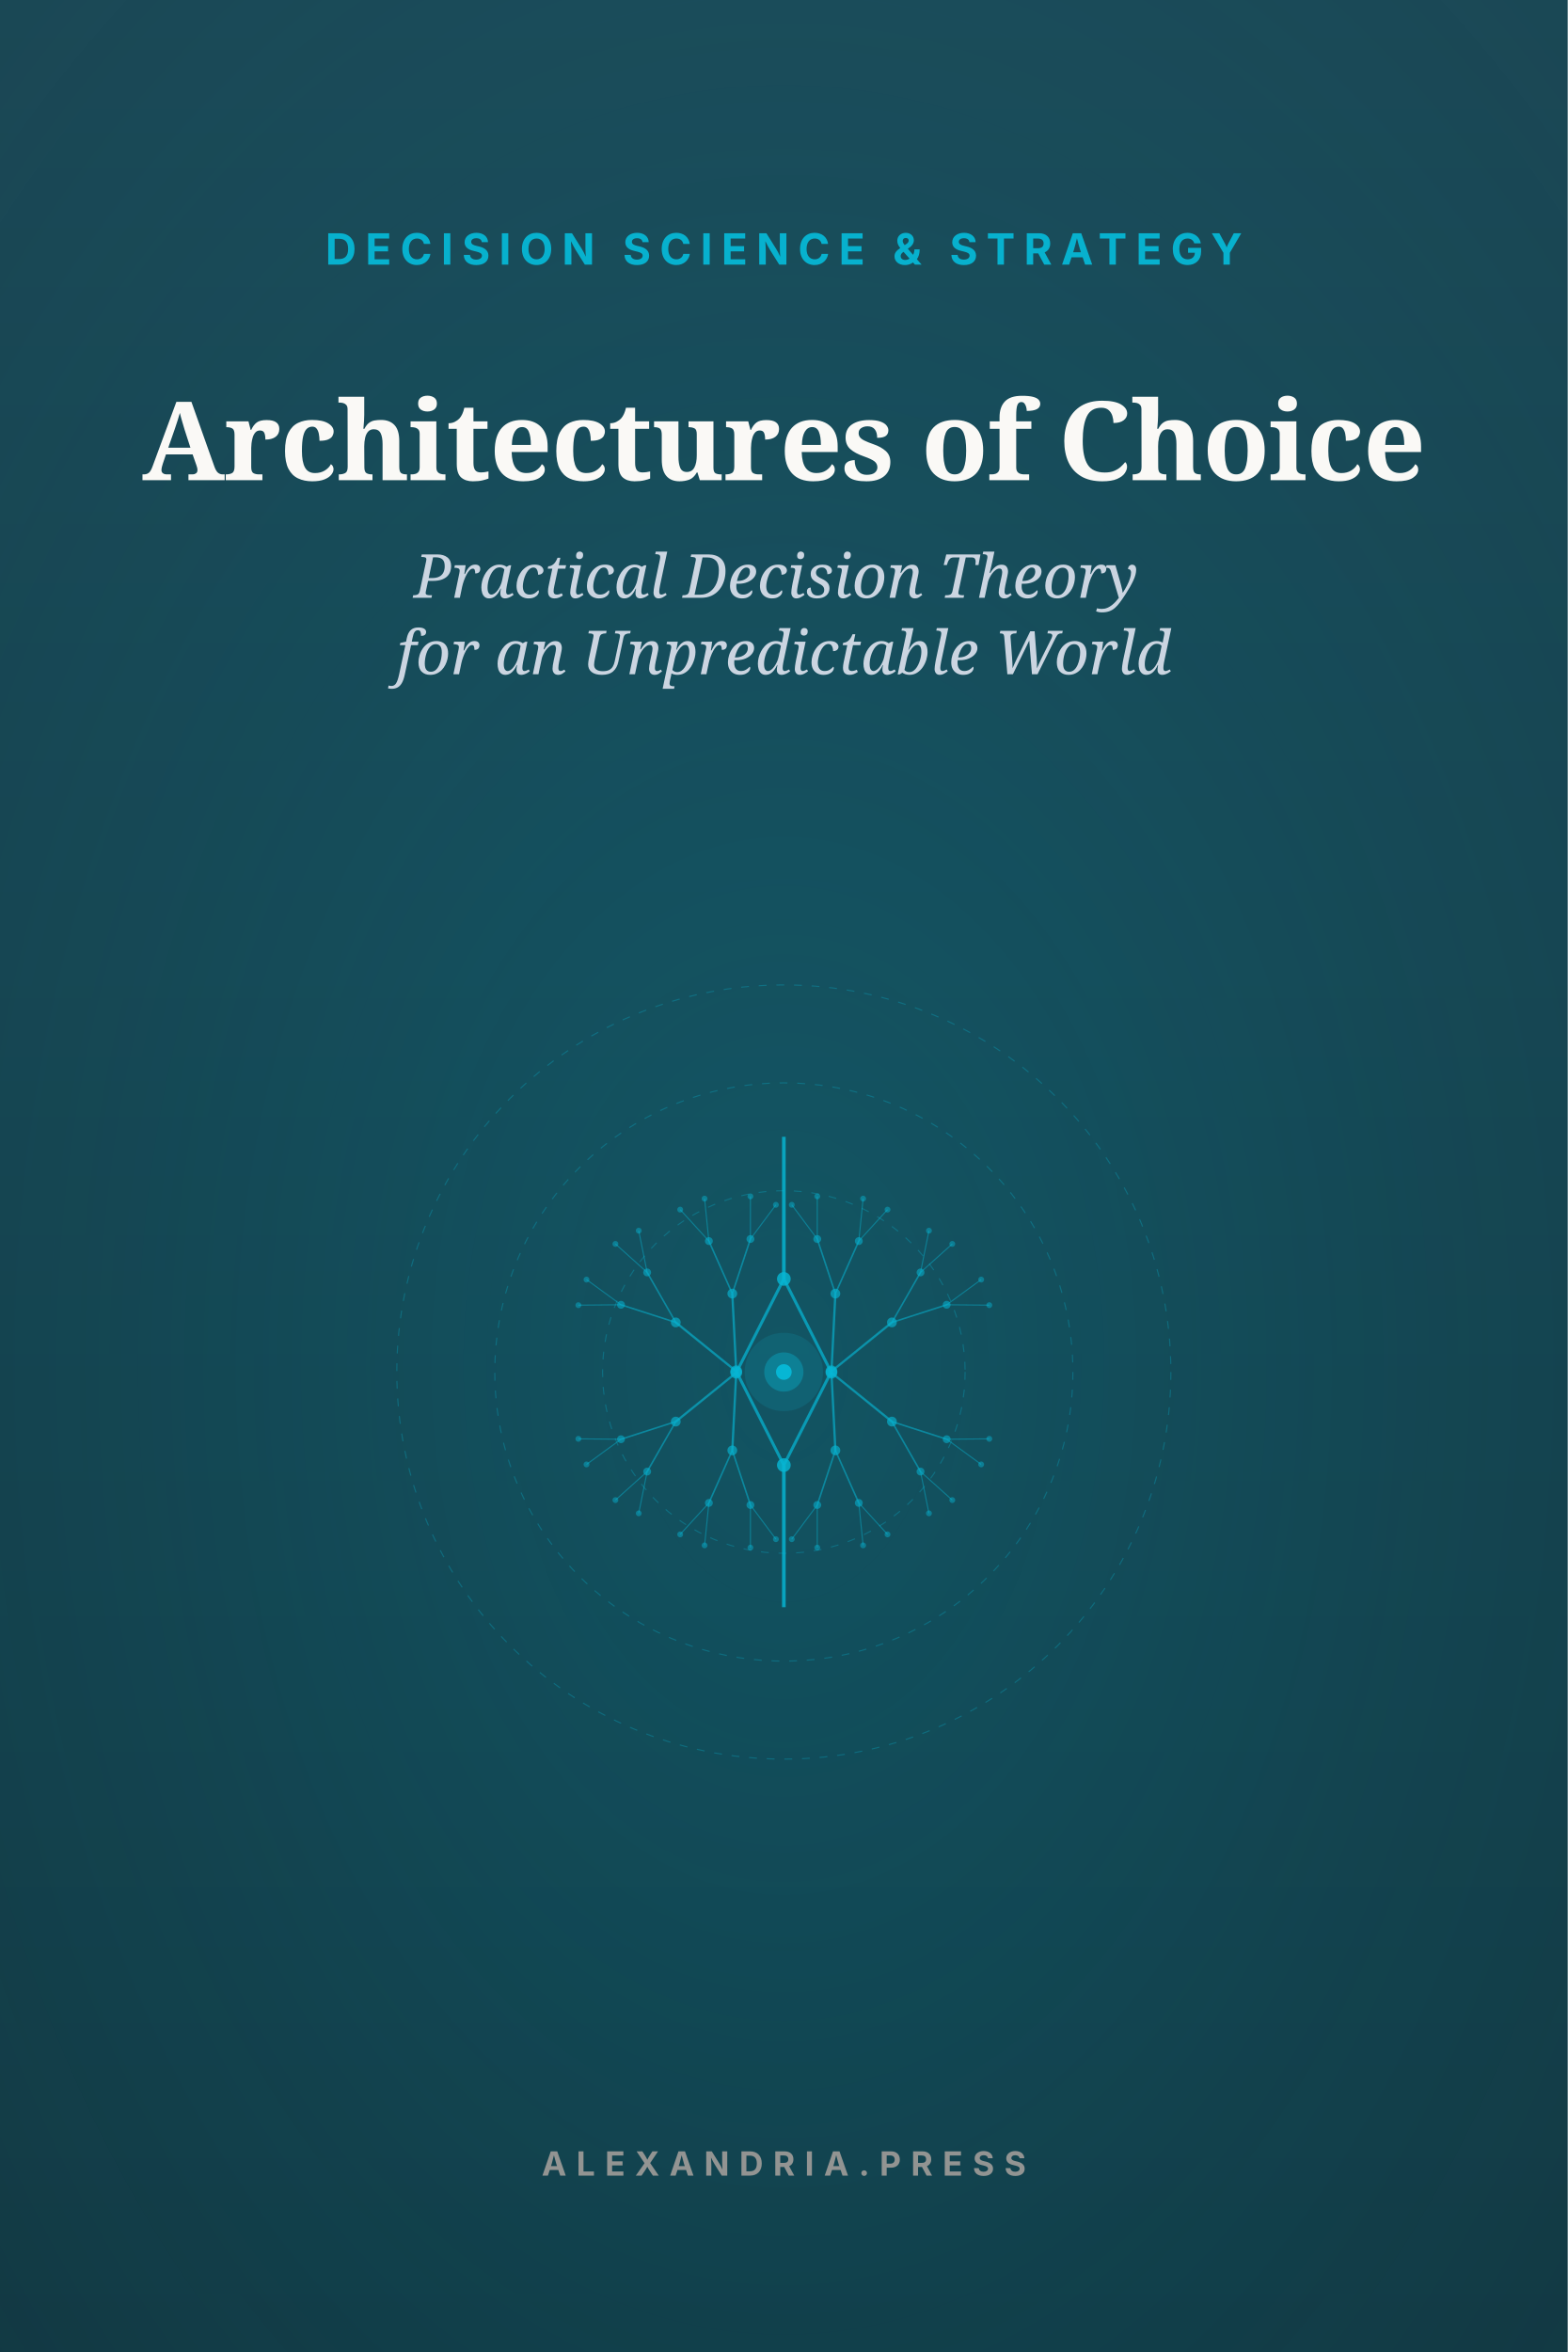
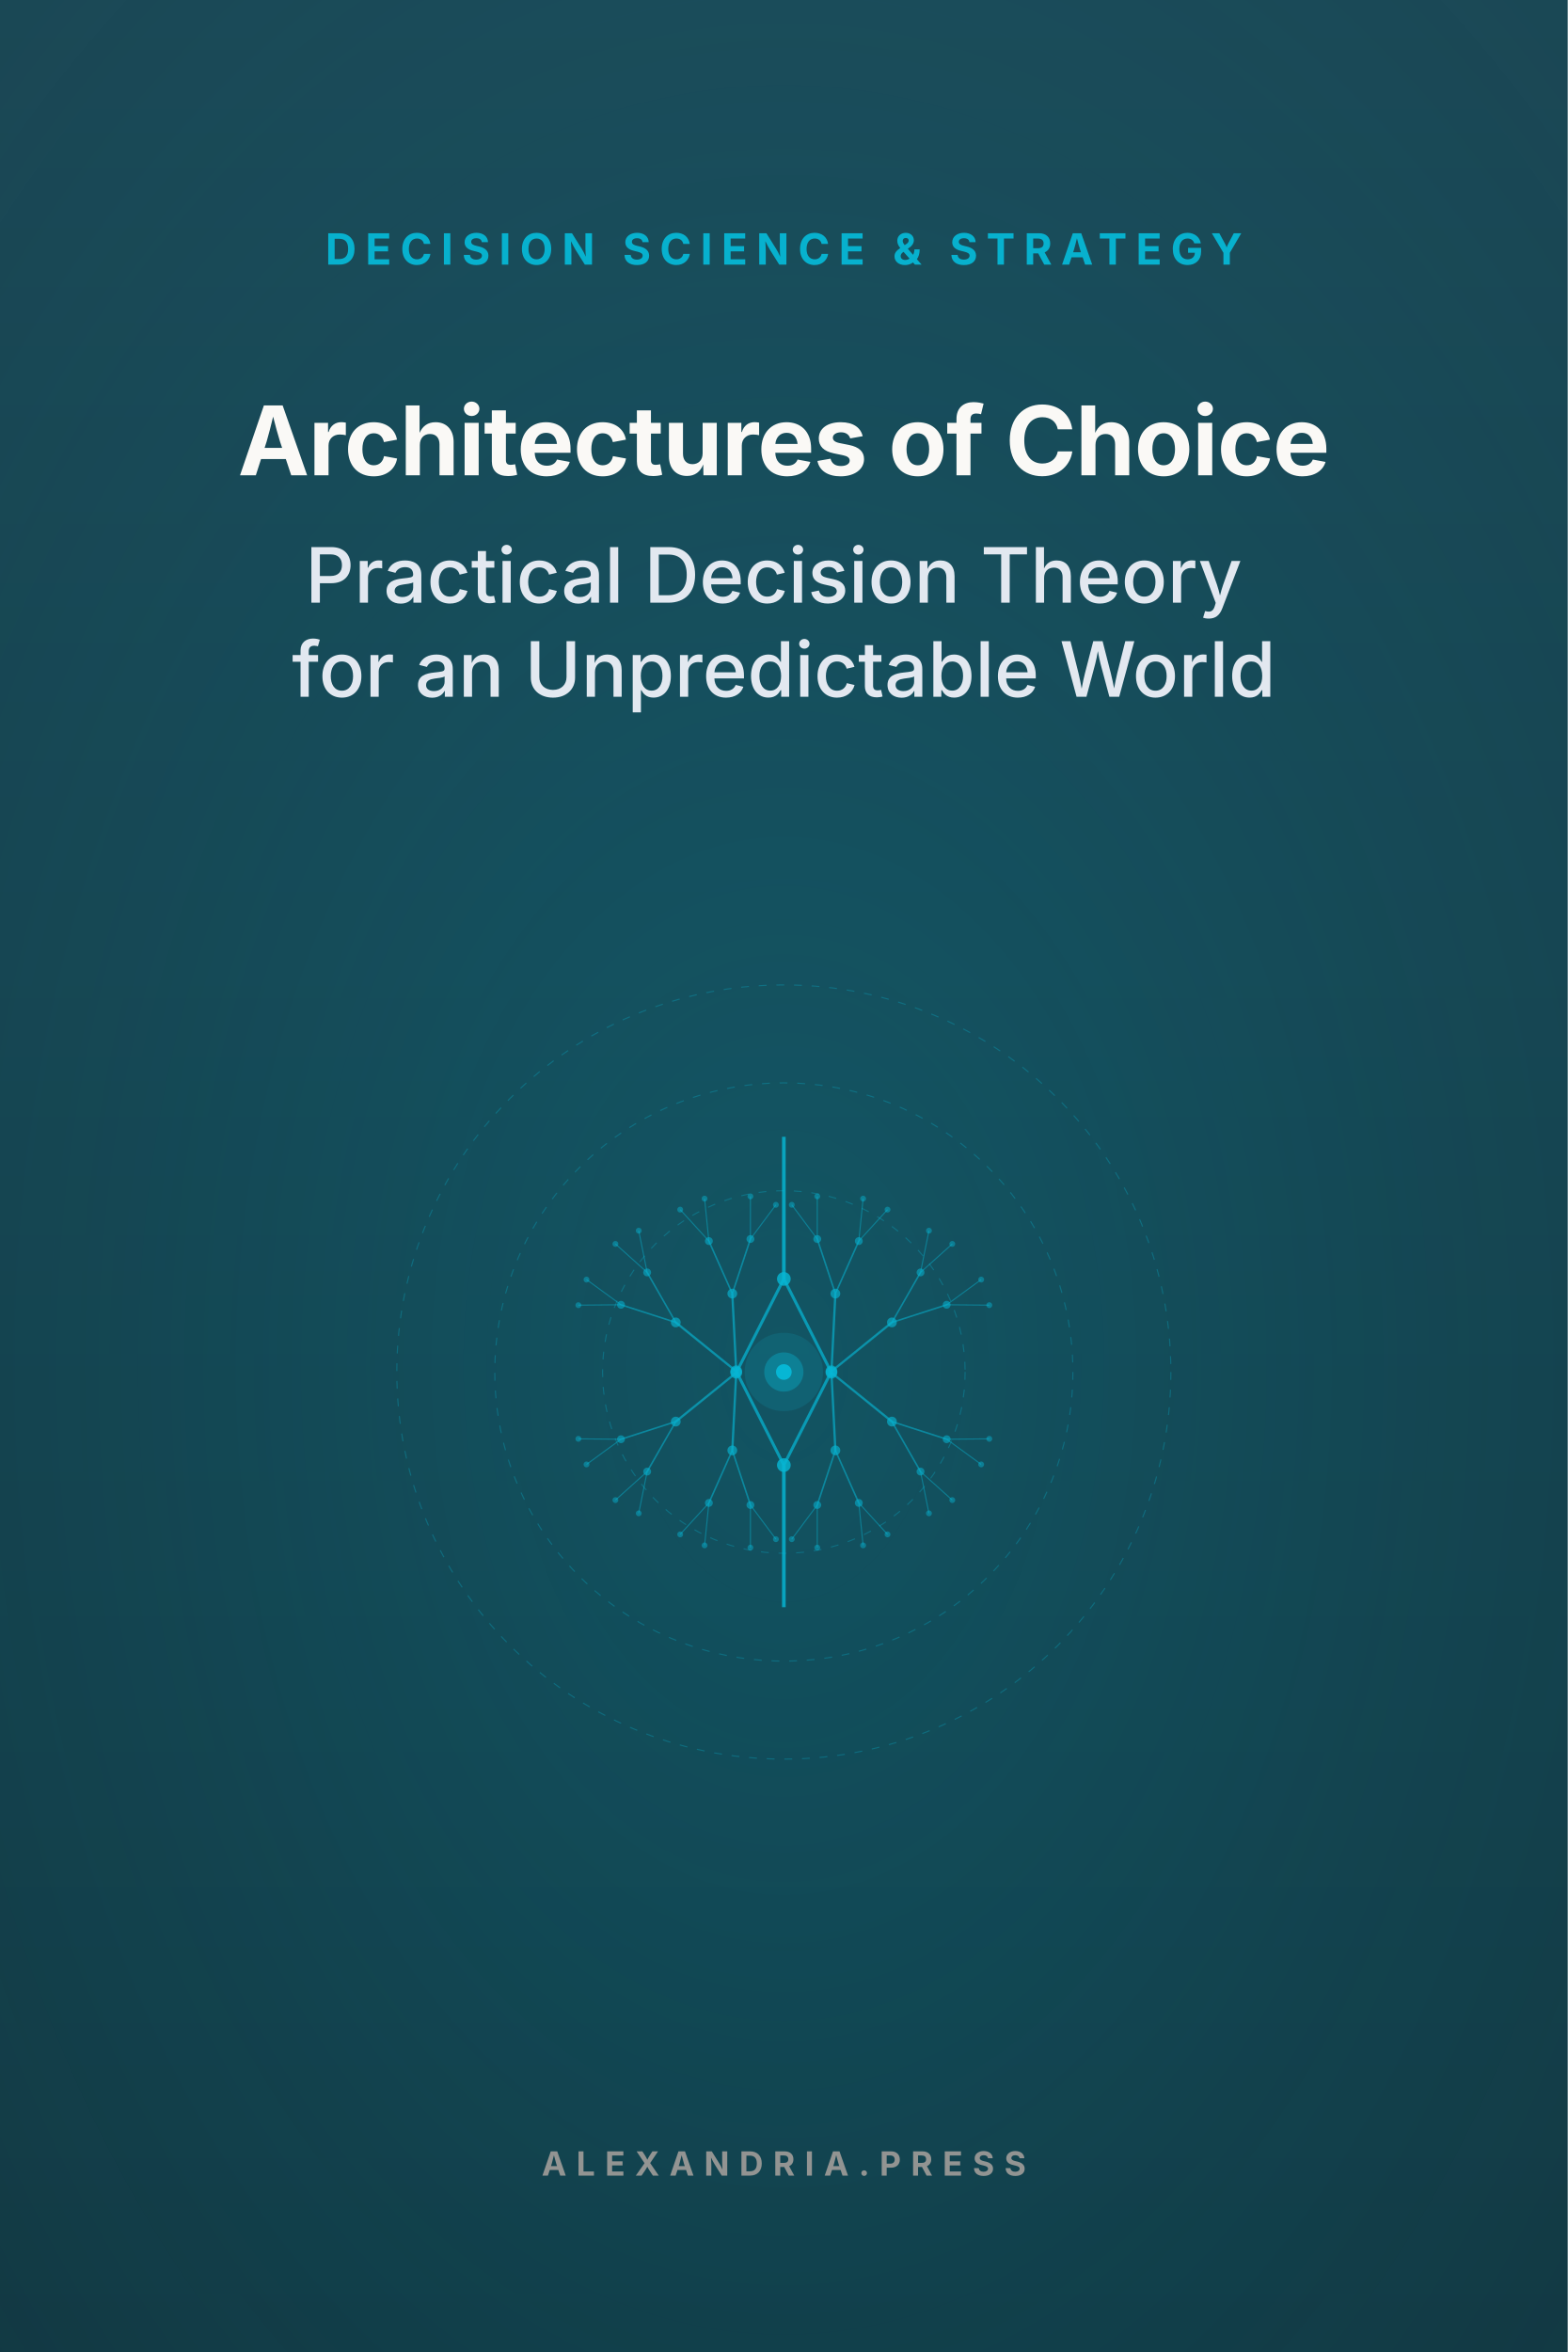
<svg xmlns="http://www.w3.org/2000/svg" viewBox="0 0 1600 2400" width="100%" height="100%">
  <defs>
    <linearGradient id="bg-architectures-of-choice" x1="0%" y1="0%" x2="0%" y2="100%">
      <stop offset="0%" stop-color="#1c3e4a" />
      <stop offset="60%" stop-color="#16323b" />
      <stop offset="100%" stop-color="#132b33" />
    </linearGradient>
    <radialGradient id="halo-architectures-of-choice" cx="50%" cy="58%" r="75%">
      <stop offset="0%" stop-color="#06b6d4" stop-opacity="0.26" />
      <stop offset="55%" stop-color="#06b6d4" stop-opacity="0.15" />
      <stop offset="100%" stop-color="#06b6d4" stop-opacity="0.08" />
    </radialGradient>
  </defs>
  <rect width="1600" height="2400" fill="url(#bg-architectures-of-choice)" />
  <rect width="1600" height="2400" fill="url(#halo-architectures-of-choice)" />
  <g text-anchor="middle" font-family="'Inter', -apple-system, sans-serif">
    <text x="800" y="270" font-size="44" font-weight="700" letter-spacing="9" fill="#06b6d4" opacity="0.95">DECISION SCIENCE &amp; STRATEGY</text>
  </g>
  <g text-anchor="middle">
-     <text x="800" y="490" font-family="'Literata', Georgia, serif" font-size="112" font-weight="700" letter-spacing="-0.01em" fill="#faf9f6">
+     <text x="800" y="485" font-family="'Inter', -apple-system, BlinkMacSystemFont, 'Segoe UI', sans-serif" font-size="98" font-weight="700" letter-spacing="-0.01em" fill="#faf9f6">
      Architectures of Choice
    </text>
-     <text x="800" y="610" font-family="'Literata', Georgia, serif" font-size="62" font-weight="400" font-style="italic" fill="#cbd5e1">
+     <text x="800" y="615" font-family="'Inter', -apple-system, BlinkMacSystemFont, 'Segoe UI', sans-serif" font-size="78" font-weight="500" fill="#e2e8f0">
      <tspan x="800" dy="0">Practical Decision Theory</tspan>
-       <tspan x="800" dy="78">for an Unpredictable World</tspan>
+       <tspan x="800" dy="96">for an Unpredictable World</tspan>
    </text>
  </g>
  <g class="emblem-choice">
    <circle cx="800" cy="1400" r="185" stroke="#06b6d4" stroke-width="1.1" stroke-dasharray="8,10" fill="none" opacity="0.3" />
    <circle cx="800" cy="1400" r="295" stroke="#06b6d4" stroke-width="1.1" stroke-dasharray="8,10" fill="none" opacity="0.3" />
    <circle cx="800" cy="1400" r="395" stroke="#06b6d4" stroke-width="1.1" stroke-dasharray="8,10" fill="none" opacity="0.3" />
    <line x1="800.0" y1="1640.0" x2="800.0" y2="1495.0" stroke="#06b6d4" stroke-width="3.7" opacity="0.81" />
    <circle cx="800.0" cy="1495.0" r="7.0" fill="#06b6d4" opacity="0.81" />
    <line x1="800.0" y1="1495.0" x2="751.4" y2="1399.3" stroke="#06b6d4" stroke-width="3.0" opacity="0.72" />
    <circle cx="751.4" cy="1399.3" r="6.0" fill="#06b6d4" opacity="0.72" />
    <line x1="751.4" y1="1399.3" x2="689.7" y2="1349.4" stroke="#06b6d4" stroke-width="2.3" opacity="0.63" />
    <circle cx="689.7" cy="1349.4" r="5.0" fill="#06b6d4" opacity="0.63" />
    <line x1="689.7" y1="1349.4" x2="633.8" y2="1331.4" stroke="#06b6d4" stroke-width="1.6" opacity="0.54" />
    <circle cx="633.8" cy="1331.4" r="4.0" fill="#06b6d4" opacity="0.54" />
    <line x1="633.8" y1="1331.4" x2="590.3" y2="1331.8" stroke="#06b6d4" stroke-width="1.1" opacity="0.45" />
    <circle cx="590.3" cy="1331.8" r="3.0" fill="#06b6d4" opacity="0.45" />
    <line x1="633.8" y1="1331.4" x2="598.6" y2="1305.7" stroke="#06b6d4" stroke-width="1.1" opacity="0.45" />
    <circle cx="598.6" cy="1305.7" r="3.0" fill="#06b6d4" opacity="0.45" />
    <line x1="689.7" y1="1349.4" x2="660.5" y2="1298.4" stroke="#06b6d4" stroke-width="1.6" opacity="0.54" />
    <circle cx="660.5" cy="1298.4" r="4.0" fill="#06b6d4" opacity="0.54" />
    <line x1="660.5" y1="1298.4" x2="628.1" y2="1269.3" stroke="#06b6d4" stroke-width="1.1" opacity="0.45" />
    <circle cx="628.1" cy="1269.3" r="3.0" fill="#06b6d4" opacity="0.45" />
    <line x1="660.5" y1="1298.4" x2="651.9" y2="1255.8" stroke="#06b6d4" stroke-width="1.1" opacity="0.45" />
    <circle cx="651.9" cy="1255.8" r="3.0" fill="#06b6d4" opacity="0.45" />
    <line x1="751.4" y1="1399.3" x2="747.4" y2="1320.0" stroke="#06b6d4" stroke-width="2.3" opacity="0.63" />
    <circle cx="747.4" cy="1320.0" r="5.0" fill="#06b6d4" opacity="0.63" />
    <line x1="747.4" y1="1320.0" x2="723.5" y2="1266.4" stroke="#06b6d4" stroke-width="1.6" opacity="0.54" />
    <circle cx="723.5" cy="1266.4" r="4.0" fill="#06b6d4" opacity="0.54" />
    <line x1="723.5" y1="1266.4" x2="694.2" y2="1234.3" stroke="#06b6d4" stroke-width="1.1" opacity="0.45" />
    <circle cx="694.2" cy="1234.3" r="3.0" fill="#06b6d4" opacity="0.45" />
    <line x1="723.5" y1="1266.4" x2="719.1" y2="1223.1" stroke="#06b6d4" stroke-width="1.1" opacity="0.45" />
    <circle cx="719.1" cy="1223.1" r="3.0" fill="#06b6d4" opacity="0.45" />
    <line x1="747.4" y1="1320.0" x2="765.9" y2="1264.3" stroke="#06b6d4" stroke-width="1.6" opacity="0.54" />
    <circle cx="765.9" cy="1264.3" r="4.0" fill="#06b6d4" opacity="0.54" />
    <line x1="765.9" y1="1264.3" x2="765.9" y2="1220.8" stroke="#06b6d4" stroke-width="1.1" opacity="0.45" />
    <circle cx="765.9" cy="1220.8" r="3.0" fill="#06b6d4" opacity="0.45" />
    <line x1="765.9" y1="1264.3" x2="791.9" y2="1229.4" stroke="#06b6d4" stroke-width="1.1" opacity="0.45" />
    <circle cx="791.9" cy="1229.4" r="3.0" fill="#06b6d4" opacity="0.45" />
    <line x1="800.0" y1="1495.0" x2="848.6" y2="1399.3" stroke="#06b6d4" stroke-width="3.0" opacity="0.72" />
    <circle cx="848.6" cy="1399.3" r="6.0" fill="#06b6d4" opacity="0.72" />
    <line x1="848.6" y1="1399.3" x2="852.6" y2="1320.0" stroke="#06b6d4" stroke-width="2.3" opacity="0.63" />
    <circle cx="852.6" cy="1320.0" r="5.0" fill="#06b6d4" opacity="0.63" />
    <line x1="852.6" y1="1320.0" x2="834.1" y2="1264.3" stroke="#06b6d4" stroke-width="1.6" opacity="0.54" />
    <circle cx="834.1" cy="1264.3" r="4.0" fill="#06b6d4" opacity="0.54" />
    <line x1="834.1" y1="1264.3" x2="808.1" y2="1229.4" stroke="#06b6d4" stroke-width="1.1" opacity="0.45" />
    <circle cx="808.1" cy="1229.4" r="3.0" fill="#06b6d4" opacity="0.45" />
    <line x1="834.1" y1="1264.3" x2="834.1" y2="1220.8" stroke="#06b6d4" stroke-width="1.1" opacity="0.45" />
    <circle cx="834.1" cy="1220.8" r="3.0" fill="#06b6d4" opacity="0.45" />
    <line x1="852.6" y1="1320.0" x2="876.5" y2="1266.4" stroke="#06b6d4" stroke-width="1.6" opacity="0.54" />
    <circle cx="876.5" cy="1266.4" r="4.0" fill="#06b6d4" opacity="0.54" />
    <line x1="876.5" y1="1266.4" x2="880.9" y2="1223.1" stroke="#06b6d4" stroke-width="1.1" opacity="0.45" />
    <circle cx="880.9" cy="1223.1" r="3.0" fill="#06b6d4" opacity="0.45" />
    <line x1="876.5" y1="1266.4" x2="905.8" y2="1234.3" stroke="#06b6d4" stroke-width="1.1" opacity="0.45" />
    <circle cx="905.8" cy="1234.3" r="3.0" fill="#06b6d4" opacity="0.45" />
    <line x1="848.6" y1="1399.3" x2="910.3" y2="1349.4" stroke="#06b6d4" stroke-width="2.3" opacity="0.63" />
    <circle cx="910.3" cy="1349.4" r="5.0" fill="#06b6d4" opacity="0.63" />
    <line x1="910.3" y1="1349.4" x2="939.5" y2="1298.4" stroke="#06b6d4" stroke-width="1.6" opacity="0.54" />
    <circle cx="939.5" cy="1298.4" r="4.0" fill="#06b6d4" opacity="0.54" />
    <line x1="939.5" y1="1298.4" x2="948.1" y2="1255.8" stroke="#06b6d4" stroke-width="1.1" opacity="0.45" />
    <circle cx="948.1" cy="1255.8" r="3.0" fill="#06b6d4" opacity="0.45" />
    <line x1="939.5" y1="1298.4" x2="971.9" y2="1269.3" stroke="#06b6d4" stroke-width="1.1" opacity="0.45" />
    <circle cx="971.9" cy="1269.3" r="3.0" fill="#06b6d4" opacity="0.45" />
    <line x1="910.3" y1="1349.4" x2="966.2" y2="1331.4" stroke="#06b6d4" stroke-width="1.6" opacity="0.54" />
    <circle cx="966.2" cy="1331.4" r="4.0" fill="#06b6d4" opacity="0.54" />
    <line x1="966.2" y1="1331.4" x2="1001.4" y2="1305.7" stroke="#06b6d4" stroke-width="1.1" opacity="0.45" />
    <circle cx="1001.4" cy="1305.7" r="3.0" fill="#06b6d4" opacity="0.45" />
    <line x1="966.2" y1="1331.4" x2="1009.7" y2="1331.8" stroke="#06b6d4" stroke-width="1.1" opacity="0.45" />
    <circle cx="1009.7" cy="1331.8" r="3.0" fill="#06b6d4" opacity="0.45" />
    <line x1="800.0" y1="1160.0" x2="800.0" y2="1305.0" stroke="#06b6d4" stroke-width="3.7" opacity="0.81" />
    <circle cx="800.0" cy="1305.0" r="7.0" fill="#06b6d4" opacity="0.81" />
    <line x1="800.0" y1="1305.0" x2="848.6" y2="1400.7" stroke="#06b6d4" stroke-width="3.0" opacity="0.72" />
    <circle cx="848.6" cy="1400.7" r="6.0" fill="#06b6d4" opacity="0.72" />
    <line x1="848.6" y1="1400.7" x2="910.3" y2="1450.6" stroke="#06b6d4" stroke-width="2.3" opacity="0.63" />
    <circle cx="910.3" cy="1450.6" r="5.0" fill="#06b6d4" opacity="0.63" />
    <line x1="910.3" y1="1450.6" x2="966.2" y2="1468.6" stroke="#06b6d4" stroke-width="1.6" opacity="0.54" />
    <circle cx="966.2" cy="1468.6" r="4.0" fill="#06b6d4" opacity="0.54" />
    <line x1="966.2" y1="1468.6" x2="1009.7" y2="1468.2" stroke="#06b6d4" stroke-width="1.1" opacity="0.45" />
    <circle cx="1009.7" cy="1468.2" r="3.0" fill="#06b6d4" opacity="0.45" />
    <line x1="966.2" y1="1468.6" x2="1001.4" y2="1494.3" stroke="#06b6d4" stroke-width="1.1" opacity="0.45" />
    <circle cx="1001.4" cy="1494.3" r="3.0" fill="#06b6d4" opacity="0.45" />
    <line x1="910.3" y1="1450.6" x2="939.5" y2="1501.6" stroke="#06b6d4" stroke-width="1.6" opacity="0.54" />
    <circle cx="939.5" cy="1501.6" r="4.0" fill="#06b6d4" opacity="0.54" />
    <line x1="939.5" y1="1501.6" x2="971.9" y2="1530.7" stroke="#06b6d4" stroke-width="1.1" opacity="0.45" />
    <circle cx="971.9" cy="1530.7" r="3.0" fill="#06b6d4" opacity="0.45" />
    <line x1="939.5" y1="1501.6" x2="948.1" y2="1544.2" stroke="#06b6d4" stroke-width="1.1" opacity="0.45" />
    <circle cx="948.1" cy="1544.2" r="3.0" fill="#06b6d4" opacity="0.45" />
    <line x1="848.6" y1="1400.7" x2="852.6" y2="1480.0" stroke="#06b6d4" stroke-width="2.3" opacity="0.63" />
    <circle cx="852.6" cy="1480.0" r="5.0" fill="#06b6d4" opacity="0.63" />
    <line x1="852.6" y1="1480.0" x2="876.5" y2="1533.6" stroke="#06b6d4" stroke-width="1.6" opacity="0.54" />
    <circle cx="876.5" cy="1533.6" r="4.0" fill="#06b6d4" opacity="0.54" />
    <line x1="876.5" y1="1533.6" x2="905.8" y2="1565.7" stroke="#06b6d4" stroke-width="1.1" opacity="0.45" />
    <circle cx="905.8" cy="1565.7" r="3.0" fill="#06b6d4" opacity="0.45" />
    <line x1="876.5" y1="1533.6" x2="880.9" y2="1576.9" stroke="#06b6d4" stroke-width="1.1" opacity="0.45" />
    <circle cx="880.9" cy="1576.9" r="3.0" fill="#06b6d4" opacity="0.45" />
    <line x1="852.6" y1="1480.0" x2="834.1" y2="1535.7" stroke="#06b6d4" stroke-width="1.6" opacity="0.54" />
    <circle cx="834.1" cy="1535.7" r="4.0" fill="#06b6d4" opacity="0.54" />
    <line x1="834.1" y1="1535.7" x2="834.1" y2="1579.2" stroke="#06b6d4" stroke-width="1.1" opacity="0.45" />
    <circle cx="834.1" cy="1579.2" r="3.0" fill="#06b6d4" opacity="0.45" />
    <line x1="834.1" y1="1535.7" x2="808.1" y2="1570.6" stroke="#06b6d4" stroke-width="1.1" opacity="0.45" />
    <circle cx="808.1" cy="1570.6" r="3.0" fill="#06b6d4" opacity="0.45" />
    <line x1="800.0" y1="1305.0" x2="751.4" y2="1400.7" stroke="#06b6d4" stroke-width="3.0" opacity="0.72" />
    <circle cx="751.4" cy="1400.7" r="6.0" fill="#06b6d4" opacity="0.72" />
    <line x1="751.4" y1="1400.7" x2="747.4" y2="1480.0" stroke="#06b6d4" stroke-width="2.3" opacity="0.63" />
    <circle cx="747.4" cy="1480.0" r="5.0" fill="#06b6d4" opacity="0.63" />
    <line x1="747.4" y1="1480.0" x2="765.9" y2="1535.7" stroke="#06b6d4" stroke-width="1.6" opacity="0.54" />
    <circle cx="765.9" cy="1535.7" r="4.0" fill="#06b6d4" opacity="0.54" />
    <line x1="765.9" y1="1535.7" x2="791.9" y2="1570.6" stroke="#06b6d4" stroke-width="1.1" opacity="0.45" />
    <circle cx="791.9" cy="1570.6" r="3.0" fill="#06b6d4" opacity="0.45" />
    <line x1="765.9" y1="1535.7" x2="765.9" y2="1579.2" stroke="#06b6d4" stroke-width="1.1" opacity="0.45" />
    <circle cx="765.9" cy="1579.2" r="3.0" fill="#06b6d4" opacity="0.45" />
    <line x1="747.4" y1="1480.0" x2="723.5" y2="1533.6" stroke="#06b6d4" stroke-width="1.6" opacity="0.54" />
    <circle cx="723.5" cy="1533.6" r="4.0" fill="#06b6d4" opacity="0.54" />
    <line x1="723.5" y1="1533.6" x2="719.1" y2="1576.9" stroke="#06b6d4" stroke-width="1.1" opacity="0.45" />
    <circle cx="719.1" cy="1576.9" r="3.0" fill="#06b6d4" opacity="0.45" />
    <line x1="723.5" y1="1533.6" x2="694.2" y2="1565.7" stroke="#06b6d4" stroke-width="1.1" opacity="0.45" />
    <circle cx="694.2" cy="1565.7" r="3.0" fill="#06b6d4" opacity="0.45" />
    <line x1="751.4" y1="1400.7" x2="689.7" y2="1450.6" stroke="#06b6d4" stroke-width="2.3" opacity="0.63" />
    <circle cx="689.7" cy="1450.6" r="5.0" fill="#06b6d4" opacity="0.63" />
    <line x1="689.7" y1="1450.6" x2="660.5" y2="1501.6" stroke="#06b6d4" stroke-width="1.6" opacity="0.54" />
    <circle cx="660.5" cy="1501.6" r="4.0" fill="#06b6d4" opacity="0.54" />
    <line x1="660.5" y1="1501.6" x2="651.9" y2="1544.2" stroke="#06b6d4" stroke-width="1.1" opacity="0.45" />
    <circle cx="651.9" cy="1544.2" r="3.0" fill="#06b6d4" opacity="0.45" />
    <line x1="660.5" y1="1501.6" x2="628.1" y2="1530.7" stroke="#06b6d4" stroke-width="1.1" opacity="0.45" />
    <circle cx="628.1" cy="1530.7" r="3.0" fill="#06b6d4" opacity="0.45" />
    <line x1="689.7" y1="1450.6" x2="633.8" y2="1468.6" stroke="#06b6d4" stroke-width="1.6" opacity="0.54" />
    <circle cx="633.8" cy="1468.6" r="4.0" fill="#06b6d4" opacity="0.54" />
    <line x1="633.8" y1="1468.6" x2="598.6" y2="1494.3" stroke="#06b6d4" stroke-width="1.1" opacity="0.45" />
    <circle cx="598.6" cy="1494.3" r="3.0" fill="#06b6d4" opacity="0.45" />
    <line x1="633.8" y1="1468.6" x2="590.3" y2="1468.2" stroke="#06b6d4" stroke-width="1.1" opacity="0.45" />
    <circle cx="590.3" cy="1468.2" r="3.0" fill="#06b6d4" opacity="0.45" />
    <circle cx="800" cy="1400" r="40" fill="#06b6d4" opacity="0.14" />
    <circle cx="800" cy="1400" r="20" fill="#06b6d4" opacity="0.36" />
    <circle cx="800" cy="1400" r="8" fill="#06b6d4" />
  </g>
  <g text-anchor="middle" font-family="'Inter', -apple-system, sans-serif">
    <text x="800" y="2220" font-size="34" font-weight="700" letter-spacing="10" fill="#a8a29e" opacity="0.85">ALEXANDRIA.PRESS</text>
  </g>
</svg>
